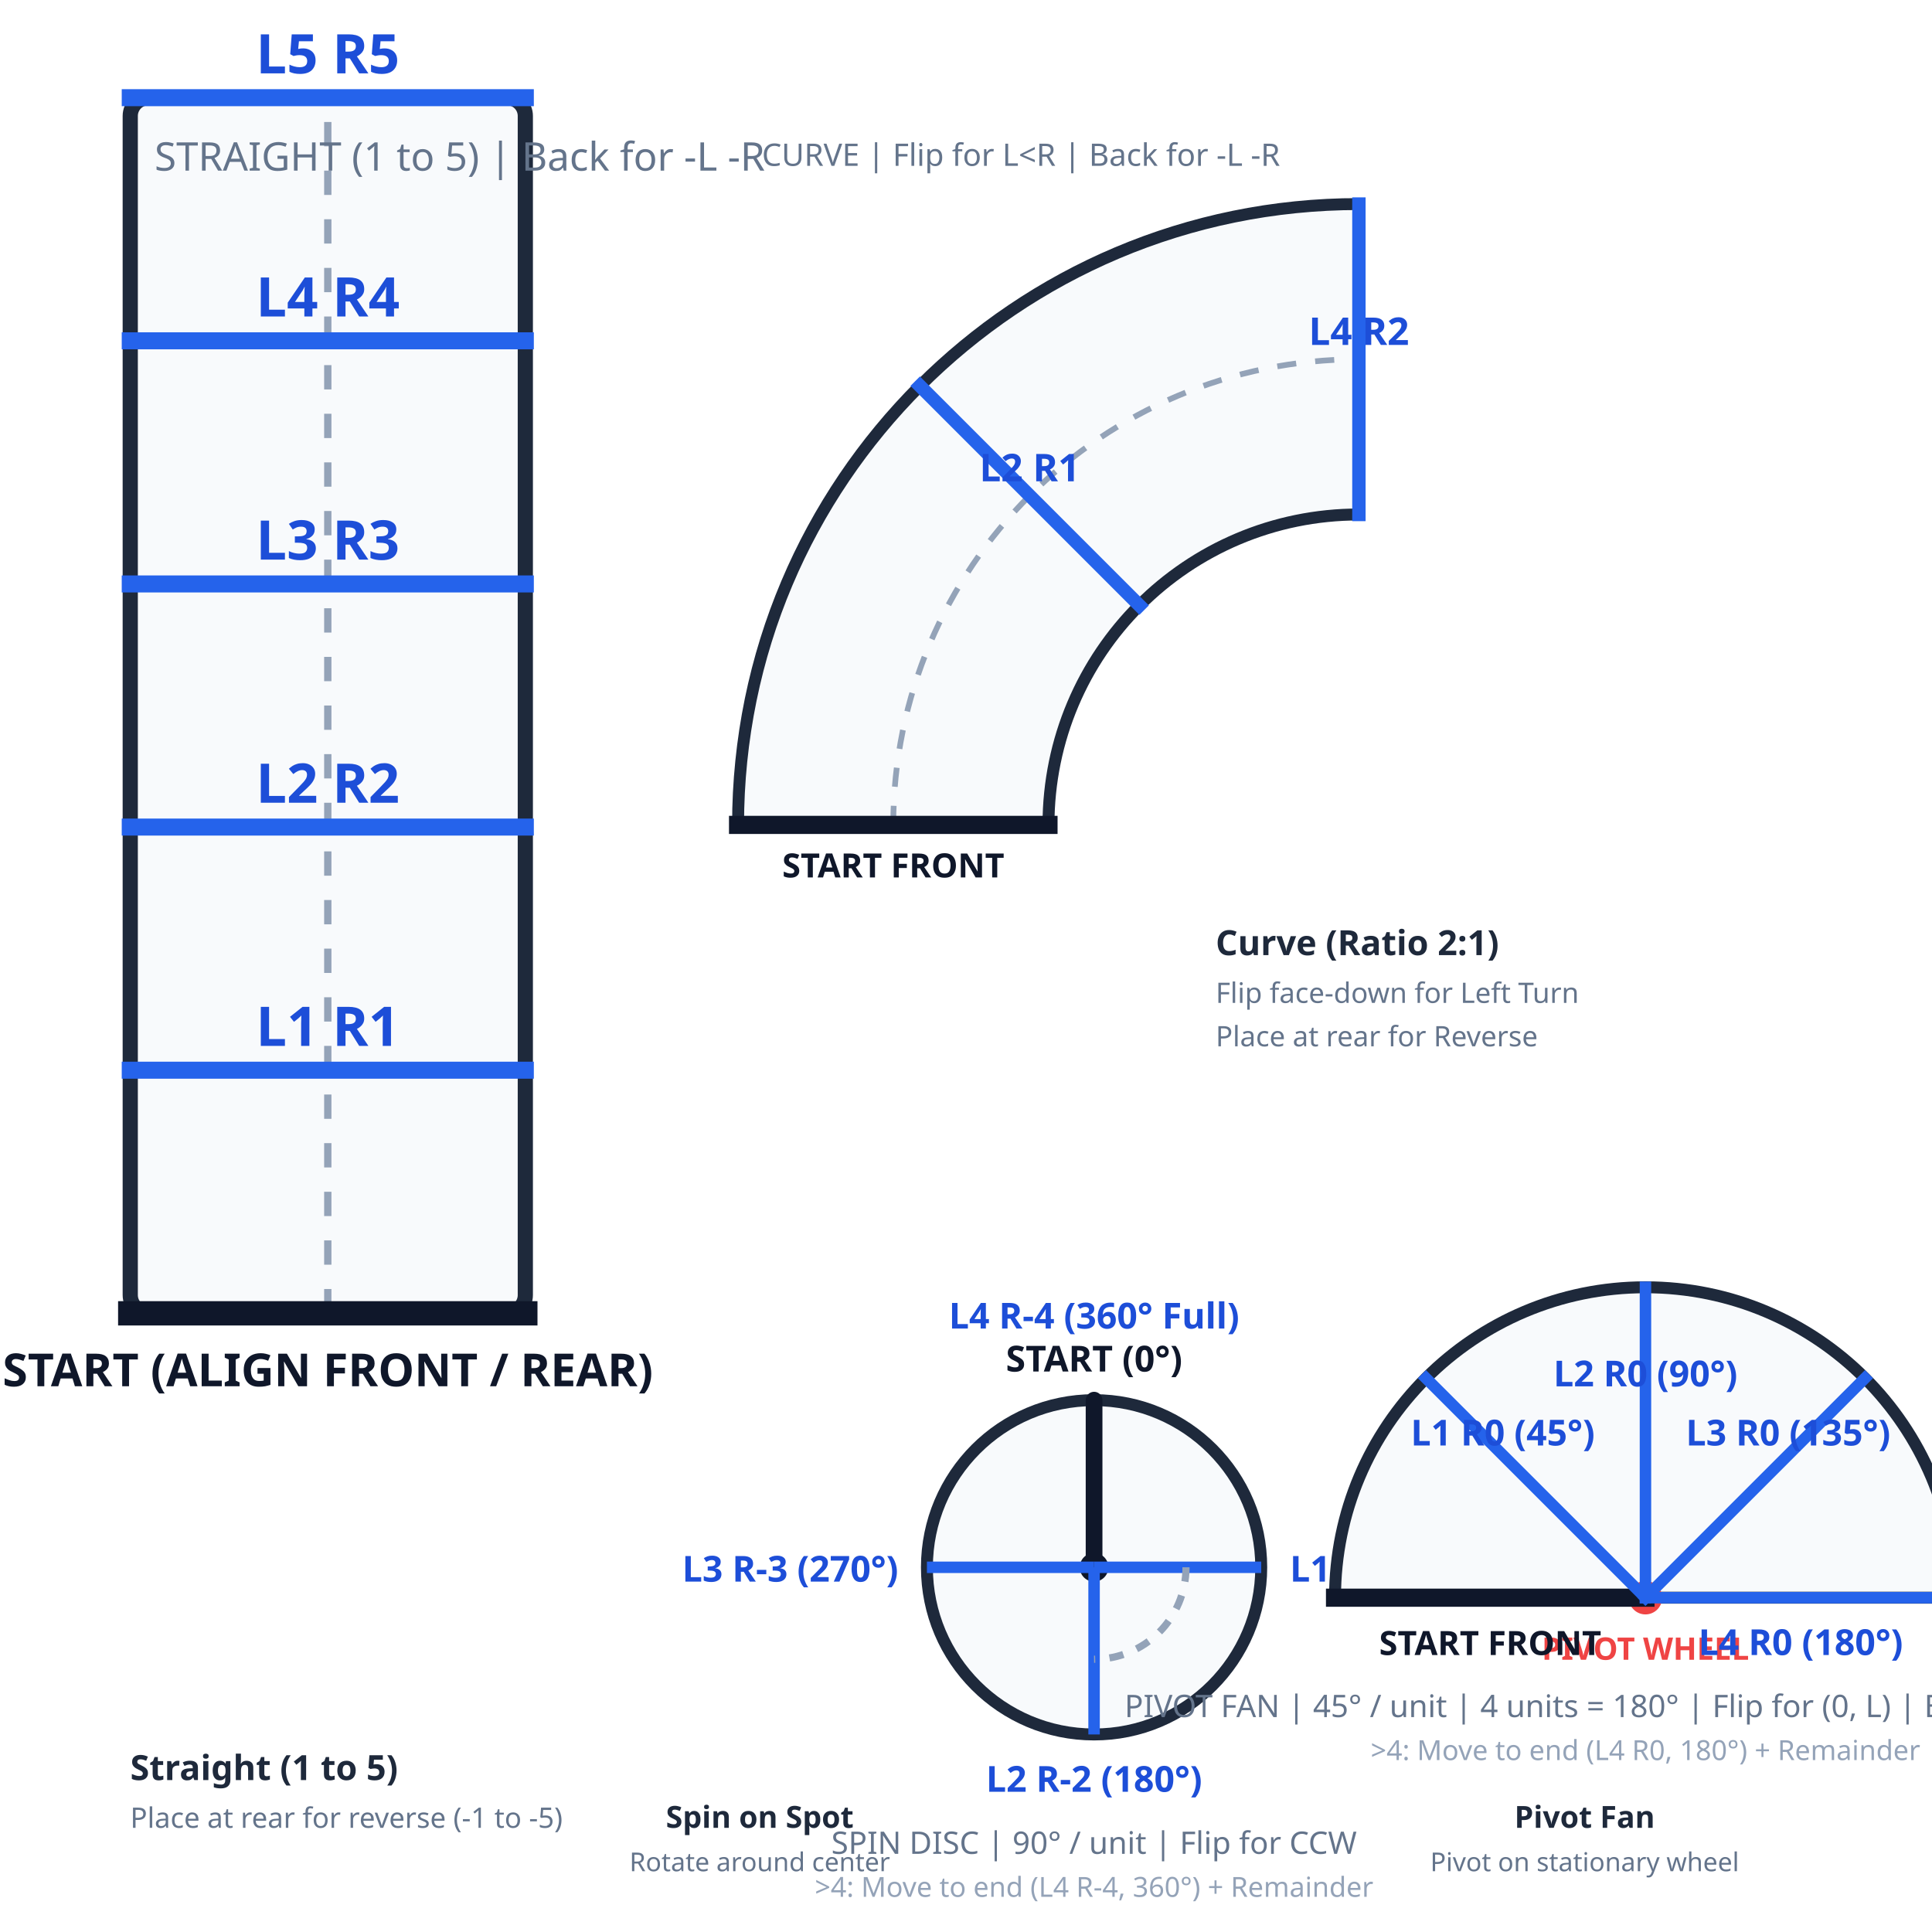
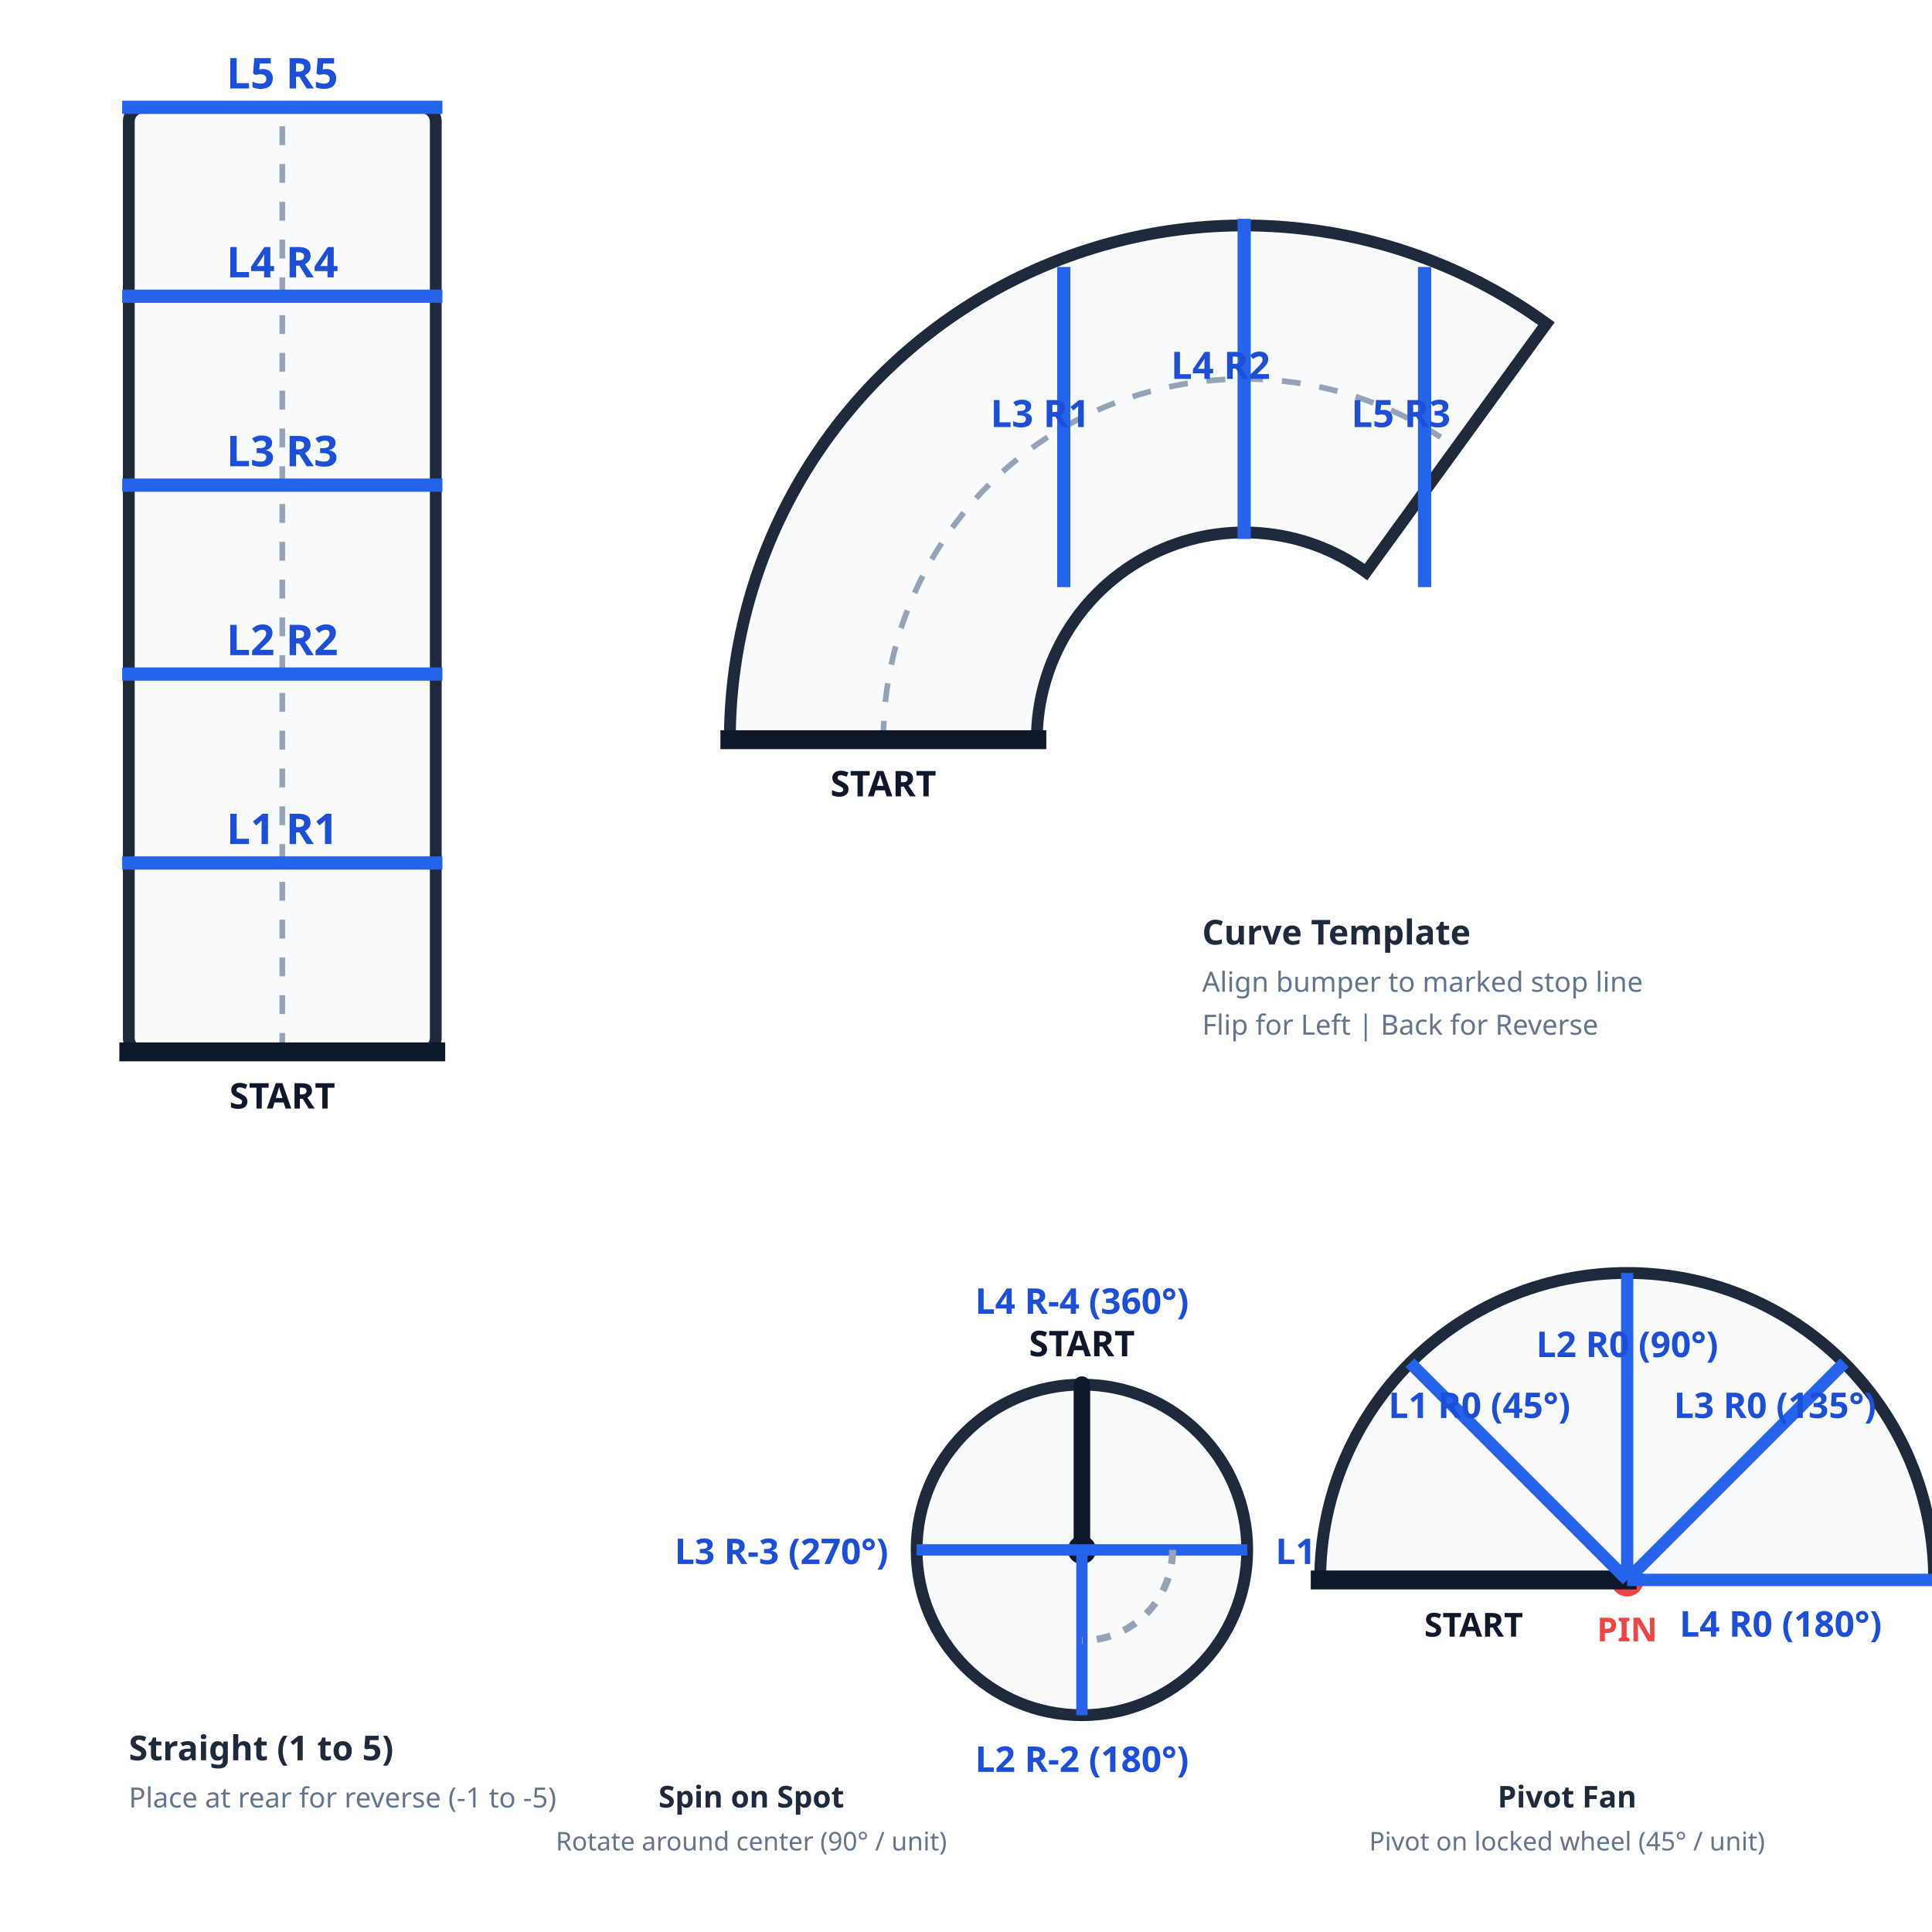
- <svg xmlns="http://www.w3.org/2000/svg" viewBox="0 0 890 890" width="890" height="890">
+ <svg xmlns="http://www.w3.org/2000/svg" viewBox="0 0 900 900" width="900" height="900">
  <rect width="100%" height="100%" fill="#ffffff" />
-   <g transform="translate(60, 45) scale(2.8)">
+   <g transform="translate(60, 50) scale(2.2)">
    <g id="template_straight">
-       <rect x="0" y="0" width="65.0" height="200.0" fill="#f8fafc" stroke="#1e293b" stroke-width="2.5" rx="3" />
-       <line x1="32.5" y1="200.0" x2="32.5" y2="0" stroke="#94a3b8" stroke-width="1.2" stroke-dasharray="4,4" />
-       <line x1="0" y1="200.0" x2="65.0" y2="200.0" stroke="#0f172a" stroke-width="4.0" stroke-linecap="square" />
-       <text x="32.5" y="212.0" font-family="sans-serif" font-size="7.5" font-weight="bold" fill="#0f172a" text-anchor="middle">START (ALIGN FRONT / REAR)</text>
-       <line x1="0" y1="160.0" x2="65.0" y2="160.0" stroke="#2563eb" stroke-width="2.8" stroke-linecap="square" />
+       <rect x="0.0" y="0.0" width="65.0" height="200.0" fill="#f8fafc" stroke="#1e293b" stroke-width="2.5" rx="3" />
+       <line x1="32.5" y1="200.0" x2="32.5" y2="0.0" stroke="#94a3b8" stroke-width="1.2" stroke-dasharray="4,4" />
+       <line x1="0.0" y1="200.0" x2="65.0" y2="200.0" stroke="#0f172a" stroke-width="4.0" stroke-linecap="square" />
+       <text x="32.5" y="212.0" font-family="sans-serif" font-size="7.5" font-weight="bold" fill="#0f172a" text-anchor="middle">START</text>
+       <line x1="0.0" y1="160.0" x2="65.0" y2="160.0" stroke="#2563eb" stroke-width="2.8" stroke-linecap="square" />
      <text x="32.5" y="156.0" font-family="sans-serif" font-size="9" font-weight="bold" fill="#1d4ed8" text-anchor="middle">L1 R1</text>
-       <line x1="0" y1="120.0" x2="65.0" y2="120.0" stroke="#2563eb" stroke-width="2.8" stroke-linecap="square" />
+       <line x1="0.0" y1="120.0" x2="65.0" y2="120.0" stroke="#2563eb" stroke-width="2.8" stroke-linecap="square" />
      <text x="32.5" y="116.0" font-family="sans-serif" font-size="9" font-weight="bold" fill="#1d4ed8" text-anchor="middle">L2 R2</text>
-       <line x1="0" y1="80.0" x2="65.0" y2="80.0" stroke="#2563eb" stroke-width="2.8" stroke-linecap="square" />
+       <line x1="0.0" y1="80.0" x2="65.0" y2="80.0" stroke="#2563eb" stroke-width="2.8" stroke-linecap="square" />
      <text x="32.5" y="76.0" font-family="sans-serif" font-size="9" font-weight="bold" fill="#1d4ed8" text-anchor="middle">L3 R3</text>
-       <line x1="0" y1="40.0" x2="65.0" y2="40.0" stroke="#2563eb" stroke-width="2.8" stroke-linecap="square" />
+       <line x1="0.0" y1="40.0" x2="65.0" y2="40.0" stroke="#2563eb" stroke-width="2.8" stroke-linecap="square" />
      <text x="32.5" y="36.0" font-family="sans-serif" font-size="9" font-weight="bold" fill="#1d4ed8" text-anchor="middle">L4 R4</text>
-       <line x1="0" y1="0.0" x2="65.0" y2="0.0" stroke="#2563eb" stroke-width="2.8" stroke-linecap="square" />
+       <line x1="0.0" y1="0.0" x2="65.0" y2="0.0" stroke="#2563eb" stroke-width="2.8" stroke-linecap="square" />
      <text x="32.5" y="-4.0" font-family="sans-serif" font-size="9" font-weight="bold" fill="#1d4ed8" text-anchor="middle">L5 R5</text>
-       <text x="4" y="12" font-family="sans-serif" font-size="6.5" fill="#64748b">STRAIGHT (1 to 5) | Back for -L -R</text>
    </g>
  </g>
  <g transform="translate(340, 50) scale(2.2)">
-     <g id="template_curve_ratio_2_1">
-       <path d="M 0.0 150.0 A 130.0 130.0 0 0 1 130.0 20.0 L 130.0 85.0 A 65.0 65.0 0 0 0 65.0 150.0 Z" fill="#f8fafc" stroke="#1e293b" stroke-width="2.5" />
-       <path d="M 32.5 150.0 A 97.5 97.5 0 0 1 130.0 52.5" fill="none" stroke="#94a3b8" stroke-width="1.2" stroke-dasharray="4,4" />
-       <line x1="0.0" y1="150.0" x2="65.0" y2="150.0" stroke="#0f172a" stroke-width="3.8" stroke-linecap="square" />
-       <text x="32.5" y="161.0" font-family="sans-serif" font-size="7" font-weight="bold" fill="#0f172a" text-anchor="middle">START FRONT</text>
-       <line x1="38.076" y1="58.076" x2="84.038" y2="104.038" stroke="#2563eb" stroke-width="2.8" stroke-linecap="square" />
-       <text x="61.057" y="78.057" font-family="sans-serif" font-size="8" font-weight="bold" fill="#1d4ed8" text-anchor="middle">L2 R1</text>
-       <line x1="130.0" y1="20.0" x2="130.0" y2="85.0" stroke="#2563eb" stroke-width="2.8" stroke-linecap="square" />
-       <text x="130.0" y="49.5" font-family="sans-serif" font-size="8" font-weight="bold" fill="#1d4ed8" text-anchor="middle">L4 R2</text>
-       <text x="5" y="12" font-family="sans-serif" font-size="6.5" fill="#64748b">CURVE | Flip for L&lt;R | Back for -L -R</text>
+     <g id="template_curve_medium">
+       <path d="M 0.0 133.9 A 108.9 108.9 0 0 1 172.9 45.8 L 134.7 98.4 A 43.9 43.9 0 0 0 65.0 133.9 Z" fill="#f8fafc" stroke="#1e293b" stroke-width="2.5" />
+       <path d="M 32.5 133.9 A 76.4 76.4 0 0 1 153.8 72.1" fill="none" stroke="#94a3b8" stroke-width="1.2" stroke-dasharray="4,4" />
+       <line x1="0.0" y1="133.9" x2="65.0" y2="133.9" stroke="#0f172a" stroke-width="4.0" stroke-linecap="square" />
+       <text x="32.5" y="145.9" font-family="sans-serif" font-size="7.5" font-weight="bold" fill="#0f172a" text-anchor="middle">START</text>
+       <line x1="70.7" y1="35.2" x2="70.7" y2="100.2" stroke="#2563eb" stroke-width="2.8" stroke-linecap="square" />
+       <text x="65.7" y="67.7" font-family="sans-serif" font-size="8" font-weight="bold" fill="#1d4ed8" text-anchor="middle">L3 R1</text>
+       <line x1="108.9" y1="25.0" x2="108.9" y2="90.0" stroke="#2563eb" stroke-width="2.8" stroke-linecap="square" />
+       <text x="103.9" y="57.5" font-family="sans-serif" font-size="8" font-weight="bold" fill="#1d4ed8" text-anchor="middle">L4 R2</text>
+       <line x1="147.1" y1="35.2" x2="147.1" y2="100.2" stroke="#2563eb" stroke-width="2.8" stroke-linecap="square" />
+       <text x="142.1" y="67.7" font-family="sans-serif" font-size="8" font-weight="bold" fill="#1d4ed8" text-anchor="middle">L5 R3</text>
    </g>
  </g>
  <g transform="translate(350, 590) scale(2.2)">
    <g id="template_spin">
      <circle cx="70.0" cy="60.0" r="35.0" fill="#f8fafc" stroke="#1e293b" stroke-width="2.5" />
      <circle cx="70.0" cy="60.0" r="3" fill="#0f172a" />
      <line x1="70.0" y1="60.0" x2="70.0" y2="25.0" stroke="#0f172a" stroke-width="3.5" stroke-linecap="round" />
-       <text x="70.0" y="19.0" font-family="sans-serif" font-size="7.5" font-weight="bold" fill="#0f172a" text-anchor="middle">START (0°)</text>
+       <text x="70.0" y="19.0" font-family="sans-serif" font-size="7.5" font-weight="bold" fill="#0f172a" text-anchor="middle">START</text>
      <line x1="70.0" y1="60.0" x2="105.0" y2="60.0" stroke="#2563eb" stroke-width="2.4" />
      <text x="111.0" y="63.0" font-family="sans-serif" font-size="7.5" font-weight="bold" fill="#1d4ed8" text-anchor="start">L1 R-1 (90°)</text>
      <line x1="70.0" y1="60.0" x2="70.0" y2="95.0" stroke="#2563eb" stroke-width="2.4" />
      <text x="70.0" y="107.0" font-family="sans-serif" font-size="7.5" font-weight="bold" fill="#1d4ed8" text-anchor="middle">L2 R-2 (180°)</text>
-       <line x1="70.0" y1="60.0" x2="35.0" y2="60" stroke="#2563eb" stroke-width="2.4" />
-       <text x="29.0" y="63" font-family="sans-serif" font-size="7.5" font-weight="bold" fill="#1d4ed8" text-anchor="end">L3 R-3 (270°)</text>
-       <text x="70.0" y="10.0" font-family="sans-serif" font-size="7.5" font-weight="bold" fill="#1d4ed8" text-anchor="middle">L4 R-4 (360° Full)</text>
-       <path d="M 89.25 60.0 A 19.25 19.25 0 0 1 70.0 79.25" fill="none" stroke="#94a3b8" stroke-width="1.5" stroke-dasharray="3,3" />
-       <text x="70.0" y="120.0" font-family="sans-serif" font-size="6.5" fill="#64748b" text-anchor="middle">SPIN DISC | 90° / unit | Flip for CCW</text>
-       <text x="70.0" y="129.0" font-family="sans-serif" font-size="5.8" fill="#94a3b8" text-anchor="middle">&gt;4: Move to end (L4 R-4, 360°) + Remainder</text>
+       <line x1="70.0" y1="60.0" x2="35.0" y2="60.0" stroke="#2563eb" stroke-width="2.4" />
+       <text x="29.0" y="63.0" font-family="sans-serif" font-size="7.5" font-weight="bold" fill="#1d4ed8" text-anchor="end">L3 R-3 (270°)</text>
+       <text x="70.0" y="10.0" font-family="sans-serif" font-size="7.5" font-weight="bold" fill="#1d4ed8" text-anchor="middle">L4 R-4 (360°)</text>
+       <path d="M 89.2 60.0 A 19.2 19.2 0 0 1 70.0 79.2" fill="none" stroke="#94a3b8" stroke-width="1.5" stroke-dasharray="3,3" />
    </g>
  </g>
  <g transform="translate(560, 560) scale(2.2)">
    <g id="template_pivot">
      <path d="M 90.0 80.0 L 25.0 80.0 A 65.0 65.0 0 0 1 155.0 80.0 Z" fill="#f8fafc" stroke="#1e293b" stroke-width="2.5" />
      <circle cx="90.0" cy="80.0" r="3.5" fill="#ef4444" />
-       <text x="90.0" y="93.0" font-family="sans-serif" font-size="6.5" font-weight="bold" fill="#ef4444" text-anchor="middle">PIVOT WHEEL</text>
-       <line x1="25.0" y1="80.0" x2="90.0" y2="80.0" stroke="#0f172a" stroke-width="3.8" stroke-linecap="square" />
-       <text x="57.5" y="92.0" font-family="sans-serif" font-size="7" font-weight="bold" fill="#0f172a" text-anchor="middle">START FRONT</text>
-       <line x1="90.0" y1="80.0" x2="44.038" y2="34.038" stroke="#2563eb" stroke-width="2.4" stroke-linecap="square" />
-       <text x="60.125" y="48.125" font-family="sans-serif" font-size="7.5" font-weight="bold" fill="#1d4ed8" text-anchor="middle">L1 R0 (45°)</text>
-       <line x1="90.0" y1="80.0" x2="90.0" y2="15.0" stroke="#2563eb" stroke-width="2.4" stroke-linecap="square" />
-       <text x="90.0" y="35.75" font-family="sans-serif" font-size="7.5" font-weight="bold" fill="#1d4ed8" text-anchor="middle">L2 R0 (90°)</text>
-       <line x1="90.0" y1="80.0" x2="135.962" y2="34.038" stroke="#2563eb" stroke-width="2.4" stroke-linecap="square" />
-       <text x="119.875" y="48.125" font-family="sans-serif" font-size="7.5" font-weight="bold" fill="#1d4ed8" text-anchor="middle">L3 R0 (135°)</text>
-       <line x1="90.0" y1="80.0" x2="155.0" y2="80" stroke="#2563eb" stroke-width="2.4" stroke-linecap="square" />
+       <text x="90.0" y="93.0" font-family="sans-serif" font-size="7" font-weight="bold" fill="#ef4444" text-anchor="middle">PIN</text>
+       <line x1="25.0" y1="80.0" x2="90.0" y2="80.0" stroke="#0f172a" stroke-width="4.0" stroke-linecap="square" />
+       <text x="57.5" y="92.0" font-family="sans-serif" font-size="7" font-weight="bold" fill="#0f172a" text-anchor="middle">START</text>
+       <line x1="90.0" y1="80.0" x2="44.0" y2="34.0" stroke="#2563eb" stroke-width="2.6" />
+       <text x="58.7" y="45.7" font-family="sans-serif" font-size="7.5" font-weight="bold" fill="#1d4ed8" text-anchor="middle">L1 R0 (45°)</text>
+       <line x1="90.0" y1="80.0" x2="90.0" y2="15.0" stroke="#2563eb" stroke-width="2.6" />
+       <text x="90.0" y="32.8" font-family="sans-serif" font-size="7.5" font-weight="bold" fill="#1d4ed8" text-anchor="middle">L2 R0 (90°)</text>
+       <line x1="90.0" y1="80.0" x2="136.0" y2="34.0" stroke="#2563eb" stroke-width="2.6" />
+       <text x="121.3" y="45.7" font-family="sans-serif" font-size="7.5" font-weight="bold" fill="#1d4ed8" text-anchor="middle">L3 R0 (135°)</text>
+       <line x1="90.0" y1="80.0" x2="155.0" y2="80.0" stroke="#2563eb" stroke-width="2.6" />
      <text x="122.5" y="92.0" font-family="sans-serif" font-size="7.5" font-weight="bold" fill="#1d4ed8" text-anchor="middle">L4 R0 (180°)</text>
-       <text x="90.0" y="105.0" font-family="sans-serif" font-size="6.5" fill="#64748b" text-anchor="middle">PIVOT FAN | 45° / unit | 4 units = 180° | Flip for (0, L) | Back for Reverse</text>
-       <text x="90.0" y="114.0" font-family="sans-serif" font-size="5.8" fill="#94a3b8" text-anchor="middle">&gt;4: Move to end (L4 R0, 180°) + Remainder</text>
    </g>
  </g>
  <g font-family="sans-serif" fill="#1e293b">
    <text x="60" y="820" font-size="16" font-weight="bold">Straight (1 to 5)</text>
    <text x="60" y="842" font-size="13" fill="#64748b">Place at rear for reverse (-1 to -5)</text>
-     <text x="560" y="440" font-size="16" font-weight="bold">Curve (Ratio 2:1)</text>
-     <text x="560" y="462" font-size="13" fill="#64748b">Flip face-down for Left Turn</text>
-     <text x="560" y="482" font-size="13" fill="#64748b">Place at rear for Reverse</text>
+     <text x="560" y="440" font-size="16" font-weight="bold">Curve Template</text>
+     <text x="560" y="462" font-size="13" fill="#64748b">Align bumper to marked stop line</text>
+     <text x="560" y="482" font-size="13" fill="#64748b">Flip for Left | Back for Reverse</text>
    <text x="350" y="842" font-size="14" font-weight="bold" text-anchor="middle">Spin on Spot</text>
-     <text x="350" y="862" font-size="12" fill="#64748b" text-anchor="middle">Rotate around center</text>
+     <text x="350" y="862" font-size="12" fill="#64748b" text-anchor="middle">Rotate around center (90° / unit)</text>
    <text x="730" y="842" font-size="14" font-weight="bold" text-anchor="middle">Pivot Fan</text>
-     <text x="730" y="862" font-size="12" fill="#64748b" text-anchor="middle">Pivot on stationary wheel</text>
+     <text x="730" y="862" font-size="12" fill="#64748b" text-anchor="middle">Pivot on locked wheel (45° / unit)</text>
  </g>
</svg>
